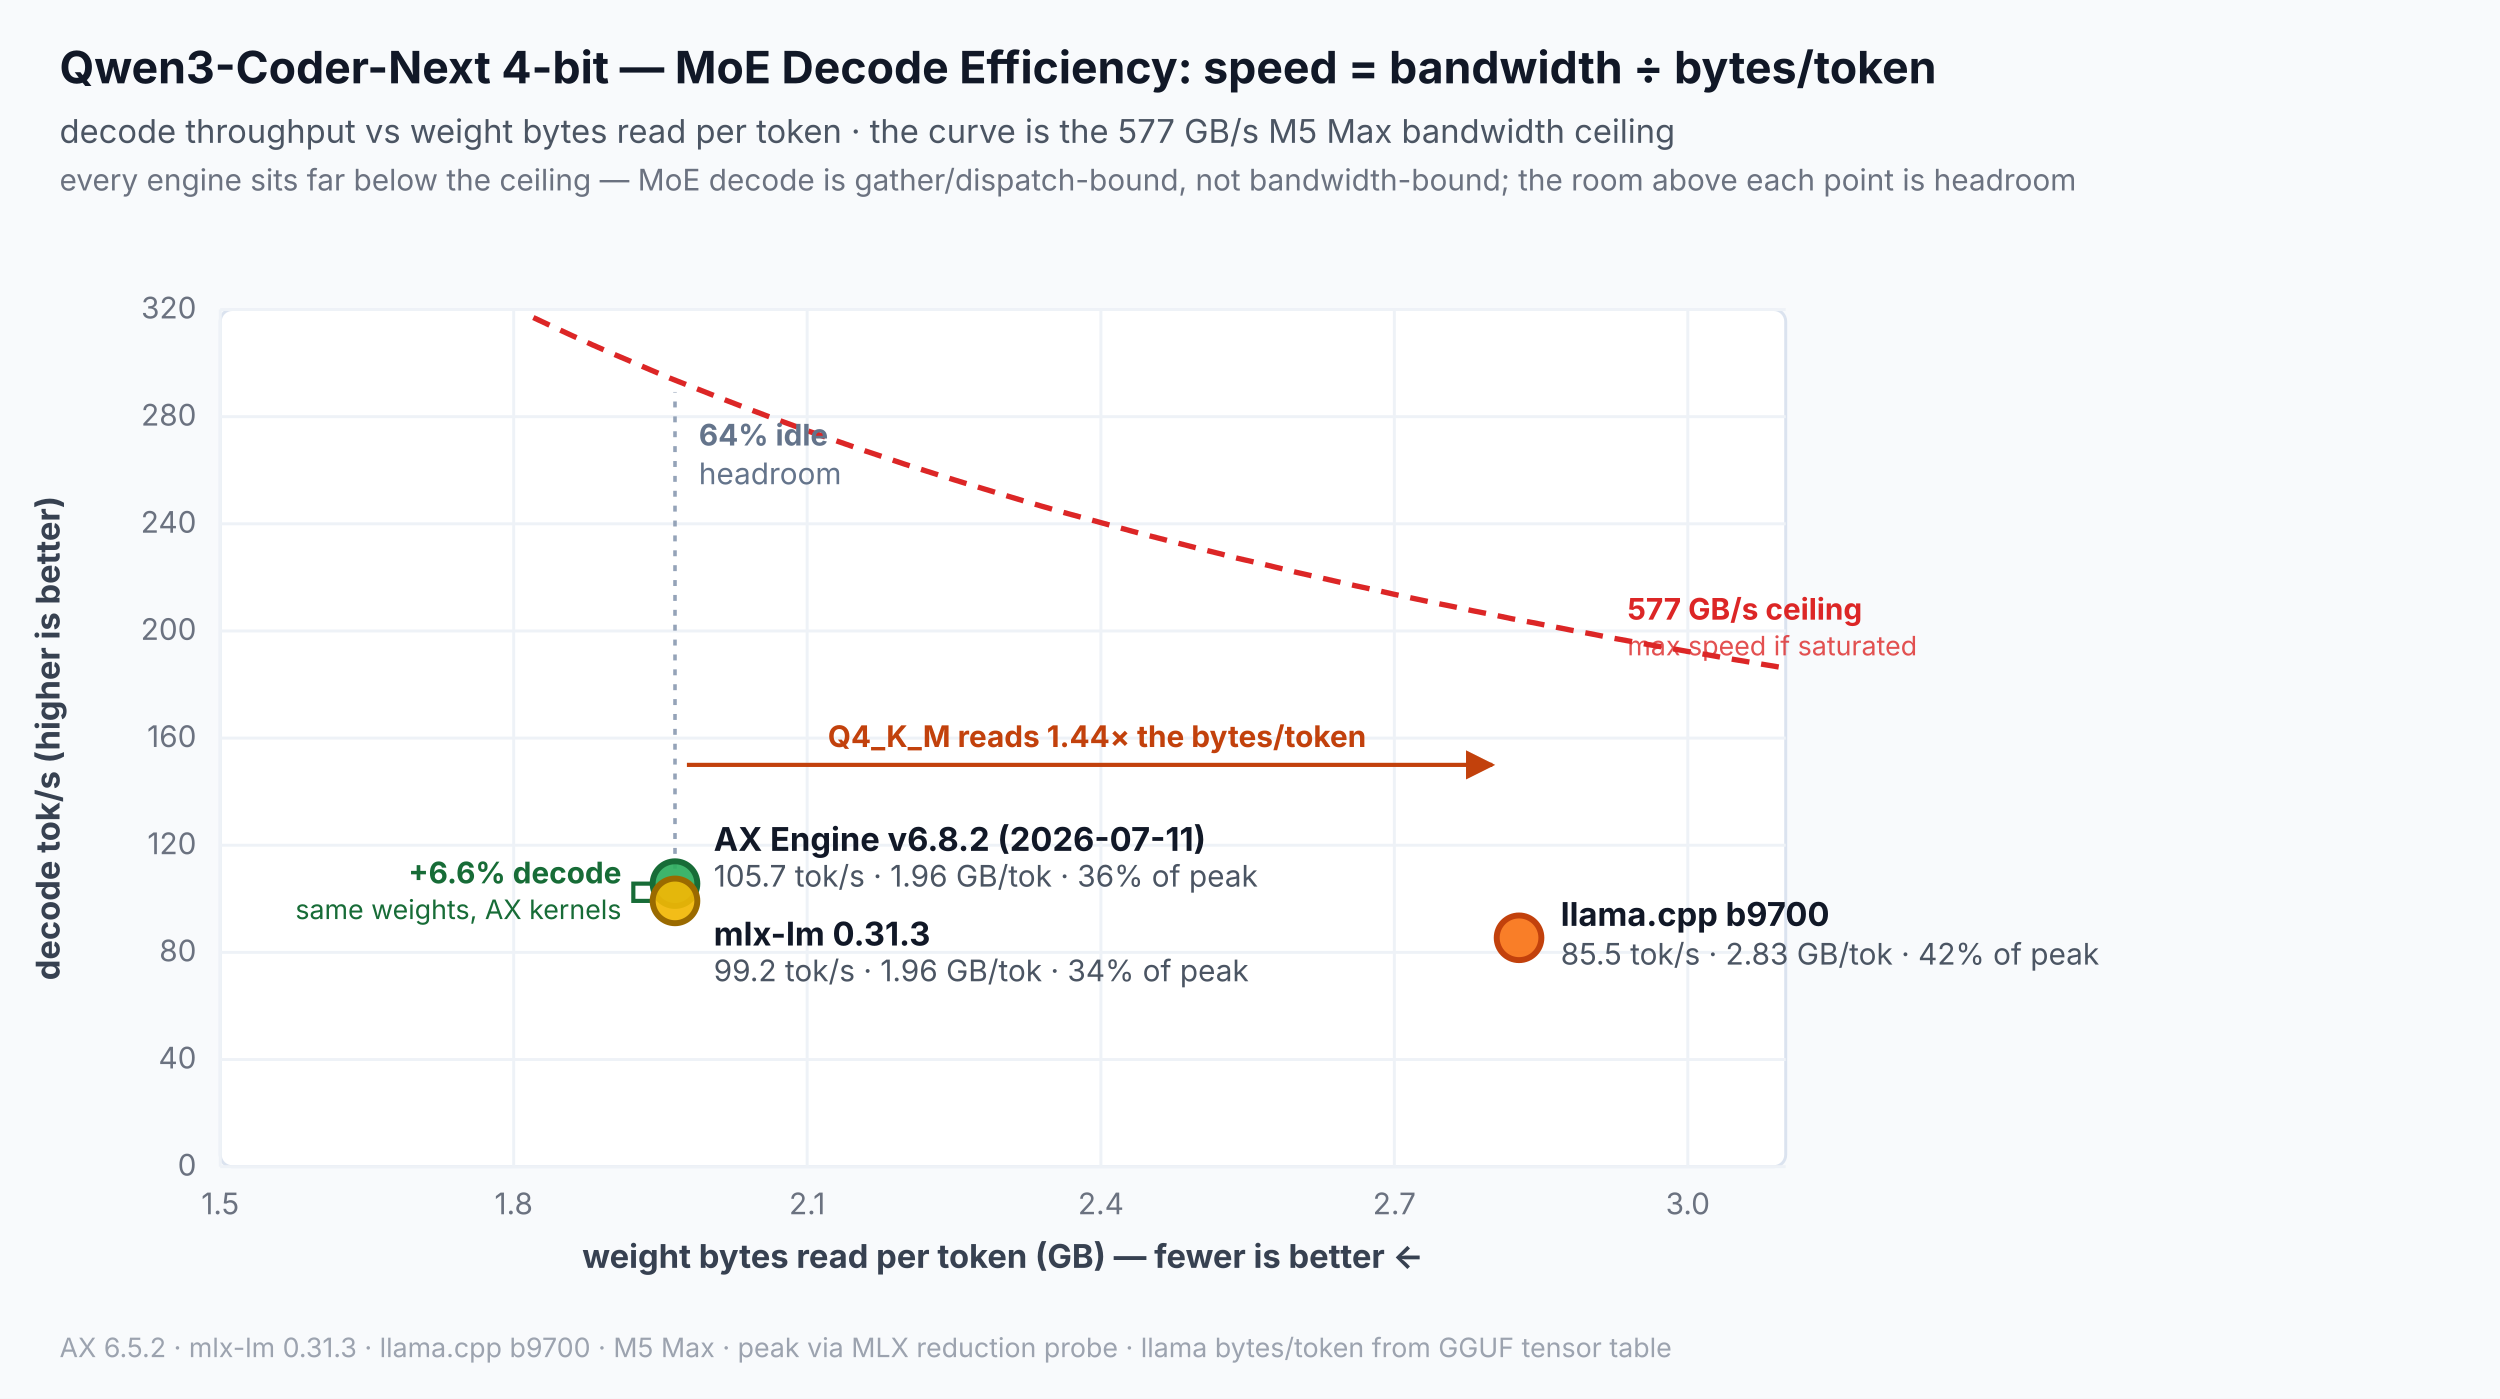
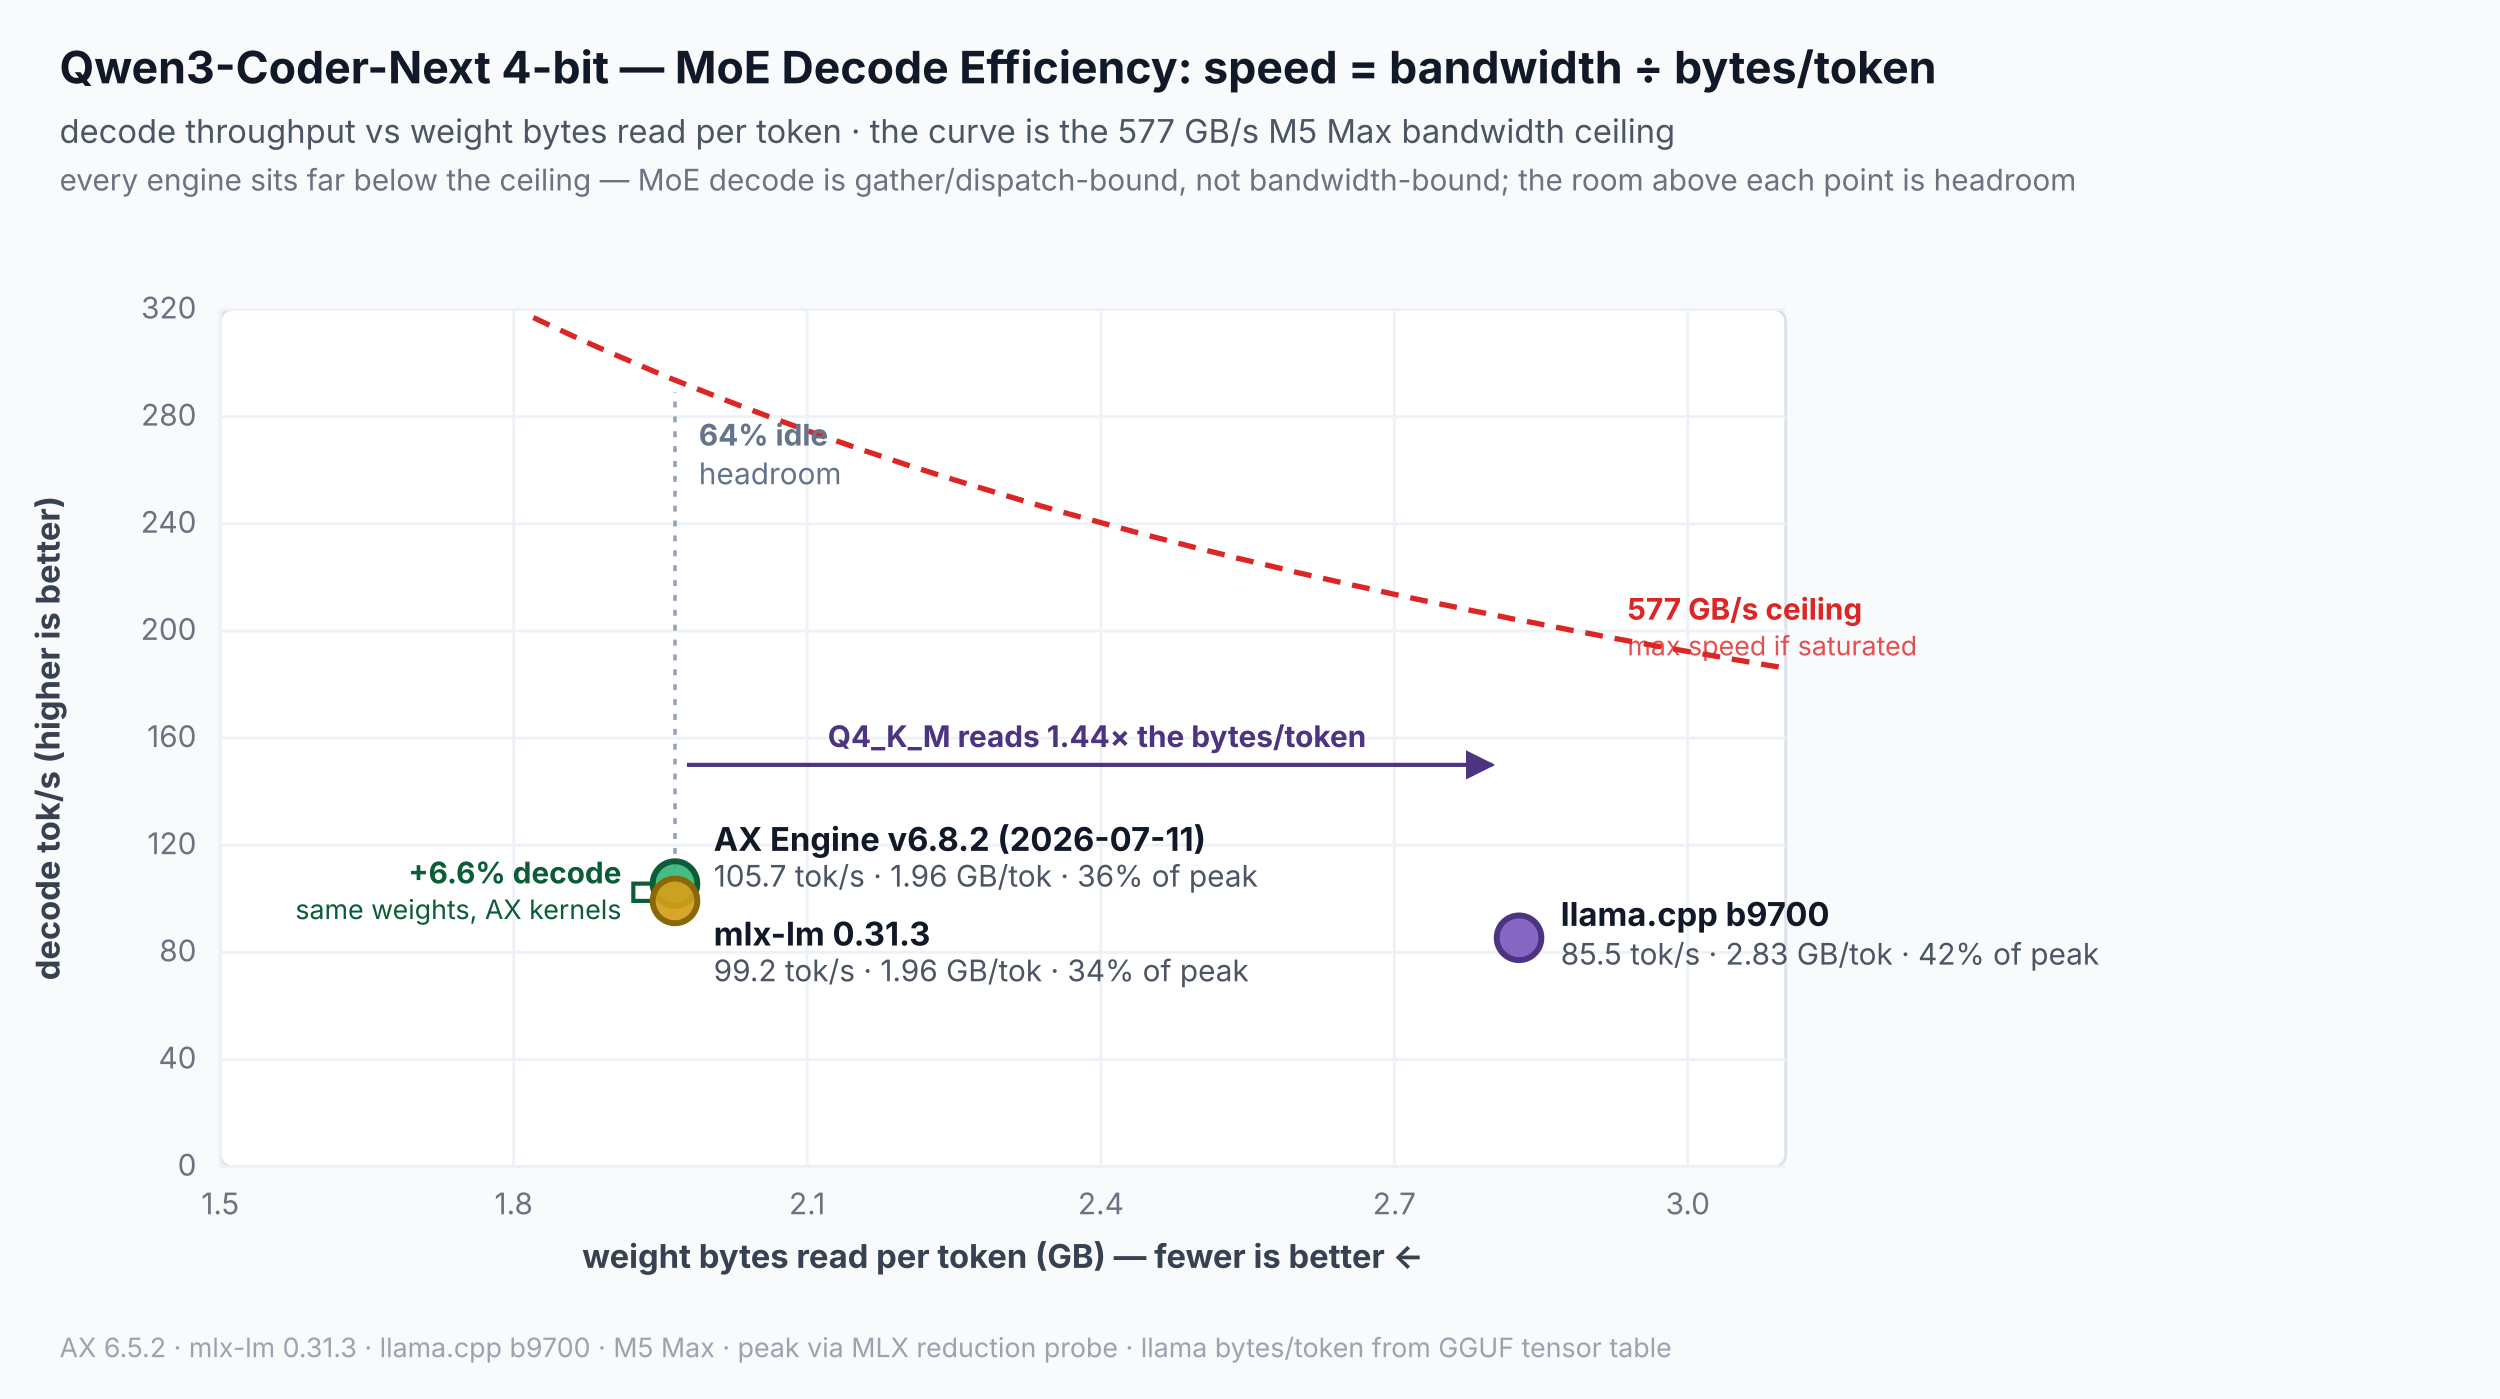
<svg xmlns="http://www.w3.org/2000/svg" width="840" height="470" viewBox="0 0 840 470" role="img" aria-labelledby="title desc">
  <rect width="840" height="470" fill="#f8fafc" />
  <text x="20" y="28" font-family="Inter,Segoe UI,Arial,sans-serif" font-size="15" font-weight="700" fill="#111827">Qwen3-Coder-Next 4-bit — MoE Decode Efficiency: speed = bandwidth ÷ bytes/token</text>
  <text x="20" y="48" font-family="Inter,Segoe UI,Arial,sans-serif" font-size="11" fill="#4b5563">decode throughput vs weight bytes read per token · the curve is the 577 GB/s M5 Max bandwidth ceiling</text>
  <text x="20" y="64" font-family="Inter,Segoe UI,Arial,sans-serif" font-size="10" fill="#6b7280">every engine sits far below the ceiling — MoE decode is gather/dispatch-bound, not bandwidth-bound; the room above each point is headroom</text>
  <rect x="74" y="104" width="526" height="288" rx="4" fill="#ffffff" stroke="#dbe3ef" />
  <line x1="74" y1="392.0" x2="600" y2="392.0" stroke="#eef2f7" stroke-width="1" />
  <text x="66" y="395.0" text-anchor="end" font-family="Inter,Segoe UI,Arial,sans-serif" font-size="10" fill="#6b7280">0</text>
  <line x1="74" y1="356.0" x2="600" y2="356.0" stroke="#eef2f7" stroke-width="1" />
  <text x="66" y="359.0" text-anchor="end" font-family="Inter,Segoe UI,Arial,sans-serif" font-size="10" fill="#6b7280">40</text>
  <line x1="74" y1="320.0" x2="600" y2="320.0" stroke="#eef2f7" stroke-width="1" />
  <text x="66" y="323.0" text-anchor="end" font-family="Inter,Segoe UI,Arial,sans-serif" font-size="10" fill="#6b7280">80</text>
  <line x1="74" y1="284.0" x2="600" y2="284.0" stroke="#eef2f7" stroke-width="1" />
  <text x="66" y="287.0" text-anchor="end" font-family="Inter,Segoe UI,Arial,sans-serif" font-size="10" fill="#6b7280">120</text>
  <line x1="74" y1="248.0" x2="600" y2="248.0" stroke="#eef2f7" stroke-width="1" />
  <text x="66" y="251.0" text-anchor="end" font-family="Inter,Segoe UI,Arial,sans-serif" font-size="10" fill="#6b7280">160</text>
  <line x1="74" y1="212.0" x2="600" y2="212.0" stroke="#eef2f7" stroke-width="1" />
  <text x="66" y="215.0" text-anchor="end" font-family="Inter,Segoe UI,Arial,sans-serif" font-size="10" fill="#6b7280">200</text>
  <line x1="74" y1="176.0" x2="600" y2="176.0" stroke="#eef2f7" stroke-width="1" />
  <text x="66" y="179.0" text-anchor="end" font-family="Inter,Segoe UI,Arial,sans-serif" font-size="10" fill="#6b7280">240</text>
  <line x1="74" y1="140.0" x2="600" y2="140.0" stroke="#eef2f7" stroke-width="1" />
  <text x="66" y="143.0" text-anchor="end" font-family="Inter,Segoe UI,Arial,sans-serif" font-size="10" fill="#6b7280">280</text>
  <line x1="74" y1="104.0" x2="600" y2="104.0" stroke="#eef2f7" stroke-width="1" />
  <text x="66" y="107.0" text-anchor="end" font-family="Inter,Segoe UI,Arial,sans-serif" font-size="10" fill="#6b7280">320</text>
  <text x="20" y="248.0" text-anchor="middle" font-family="Inter,Segoe UI,Arial,sans-serif" font-size="11" font-weight="700" fill="#374151" transform="rotate(-90 20 248.0)">decode tok/s (higher is better)</text>
  <line x1="74.0" y1="104" x2="74.0" y2="392" stroke="#eef2f7" stroke-width="1" />
  <text x="74.0" y="408.0" text-anchor="middle" font-family="Inter,Segoe UI,Arial,sans-serif" font-size="10" fill="#6b7280">1.5</text>
  <line x1="172.6" y1="104" x2="172.6" y2="392" stroke="#eef2f7" stroke-width="1" />
  <text x="172.6" y="408.0" text-anchor="middle" font-family="Inter,Segoe UI,Arial,sans-serif" font-size="10" fill="#6b7280">1.8</text>
  <line x1="271.2" y1="104" x2="271.2" y2="392" stroke="#eef2f7" stroke-width="1" />
  <text x="271.2" y="408.0" text-anchor="middle" font-family="Inter,Segoe UI,Arial,sans-serif" font-size="10" fill="#6b7280">2.1</text>
  <line x1="369.9" y1="104" x2="369.9" y2="392" stroke="#eef2f7" stroke-width="1" />
  <text x="369.9" y="408.0" text-anchor="middle" font-family="Inter,Segoe UI,Arial,sans-serif" font-size="10" fill="#6b7280">2.4</text>
  <line x1="468.5" y1="104" x2="468.5" y2="392" stroke="#eef2f7" stroke-width="1" />
  <text x="468.5" y="408.0" text-anchor="middle" font-family="Inter,Segoe UI,Arial,sans-serif" font-size="10" fill="#6b7280">2.7</text>
  <line x1="567.1" y1="104" x2="567.1" y2="392" stroke="#eef2f7" stroke-width="1" />
  <text x="567.1" y="408.0" text-anchor="middle" font-family="Inter,Segoe UI,Arial,sans-serif" font-size="10" fill="#6b7280">3.0</text>
  <text x="337.0" y="426.0" text-anchor="middle" font-family="Inter,Segoe UI,Arial,sans-serif" font-size="11" font-weight="700" fill="#374151">weight bytes read per token (GB) — fewer is better ←</text>
  <polyline points="179.2,106.7 185.8,109.8 192.3,112.8 198.9,115.8 205.5,118.7 212.1,121.5 218.6,124.3 225.2,127.1 231.8,129.7 238.4,132.3 245.0,134.9 251.5,137.4 258.1,139.9 264.7,142.3 271.2,144.7 277.8,147.0 284.4,149.3 291.0,151.6 297.6,153.8 304.1,156.0 310.7,158.1 317.3,160.2 323.8,162.2 330.4,164.2 337.0,166.2 343.6,168.2 350.1,170.1 356.7,172.0 363.3,173.8 369.9,175.6 376.4,177.4 383.0,179.2 389.6,180.9 396.2,182.6 402.8,184.3 409.3,185.9 415.9,187.6 422.5,189.1 429.1,190.7 435.6,192.3 442.2,193.8 448.8,195.3 455.4,196.8 461.9,198.2 468.5,199.7 475.1,201.1 481.7,202.5 488.2,203.8 494.8,205.2 501.4,206.5 508.0,207.9 514.5,209.1 521.1,210.4 527.7,211.7 534.2,212.9 540.8,214.2 547.4,215.4 554.0,216.6 560.5,217.7 567.1,218.9 573.7,220.0 580.3,221.2 586.9,222.3 593.4,223.4 600.0,224.5" fill="none" stroke="#dc2626" stroke-width="1.8" stroke-dasharray="6 4" />
  <text x="546.8" y="208.2" text-anchor="start" font-family="Inter,Segoe UI,Arial,sans-serif" font-size="10" font-weight="700" fill="#dc2626">577 GB/s ceiling</text>
  <text x="546.8" y="220.2" text-anchor="start" font-family="Inter,Segoe UI,Arial,sans-serif" font-size="9" fill="#dc2626" fill-opacity="0.8">max speed if saturated</text>
  <defs>
    <marker id="arrow" viewBox="0 0 10 10" refX="9" refY="5" markerWidth="7" markerHeight="7" orient="auto-start-reverse">
-       <path d="M 0 0 L 10 5 L 0 10 z" fill="#c2410c" />
+       <path d="M 0 0 L 10 5 L 0 10 z" fill="#4c3480" />
    </marker>
  </defs>
  <line x1="226.8" y1="296.9" x2="226.8" y2="131.7" stroke="#94a3b8" stroke-width="1.2" stroke-dasharray="2 3" />
  <text x="234.8" y="149.7" text-anchor="start" font-family="Inter,Segoe UI,Arial,sans-serif" font-size="10" font-weight="700" fill="#64748b">64% idle</text>
  <text x="234.8" y="162.7" text-anchor="start" font-family="Inter,Segoe UI,Arial,sans-serif" font-size="10" fill="#64748b">headroom</text>
-   <line x1="230.8" y1="257.0" x2="501.4" y2="257.0" stroke="#c2410c" stroke-width="1.4" marker-end="url(#arrow)" />
-   <text x="368.6" y="251.0" text-anchor="middle" font-family="Inter,Segoe UI,Arial,sans-serif" font-size="10" font-weight="700" fill="#c2410c">Q4_K_M reads 1.44× the bytes/token</text>
-   <path d="M 218.8 296.9 H 212.8 V 302.7 H 218.8" fill="none" stroke="#176c37" stroke-width="1.4" />
-   <text x="208.8" y="296.8" text-anchor="end" font-family="Inter,Segoe UI,Arial,sans-serif" font-size="10" font-weight="700" fill="#176c37">+6.6% decode</text>
-   <text x="208.8" y="308.8" text-anchor="end" font-family="Inter,Segoe UI,Arial,sans-serif" font-size="9" fill="#176c37">same weights, AX kernels</text>
-   <circle cx="226.8" cy="296.9" r="7.5" fill="#2eaf5f" fill-opacity="0.92" stroke="#176c37" stroke-width="2" />
+   <line x1="230.8" y1="257.0" x2="501.4" y2="257.0" stroke="#4c3480" stroke-width="1.4" marker-end="url(#arrow)" />
+   <text x="368.6" y="251.0" text-anchor="middle" font-family="Inter,Segoe UI,Arial,sans-serif" font-size="10" font-weight="700" fill="#4c3480">Q4_K_M reads 1.44× the bytes/token</text>
+   <path d="M 218.8 296.9 H 212.8 V 302.7 H 218.8" fill="none" stroke="#0b5d36" stroke-width="1.4" />
+   <text x="208.8" y="296.8" text-anchor="end" font-family="Inter,Segoe UI,Arial,sans-serif" font-size="10" font-weight="700" fill="#0b5d36">+6.6% decode</text>
+   <text x="208.8" y="308.8" text-anchor="end" font-family="Inter,Segoe UI,Arial,sans-serif" font-size="9" fill="#0b5d36">same weights, AX kernels</text>
+   <circle cx="226.8" cy="296.9" r="7.5" fill="#37b67c" fill-opacity="0.92" stroke="#0b5d36" stroke-width="2" />
  <text x="239.8" y="285.9" text-anchor="start" font-family="Inter,Segoe UI,Arial,sans-serif" font-size="11" font-weight="700" fill="#111827">AX Engine v6.8.2 (2026-07-11)</text>
  <text x="239.8" y="297.9" text-anchor="start" font-family="Inter,Segoe UI,Arial,sans-serif" font-size="10" fill="#4b5563">105.7 tok/s · 1.96 GB/tok · 36% of peak</text>
-   <circle cx="226.8" cy="302.7" r="7.5" fill="#f2b705" fill-opacity="0.92" stroke="#9a6a00" stroke-width="2" />
+   <circle cx="226.8" cy="302.7" r="7.5" fill="#d4a017" fill-opacity="0.92" stroke="#8a6808" stroke-width="2" />
  <text x="239.8" y="317.7" text-anchor="start" font-family="Inter,Segoe UI,Arial,sans-serif" font-size="11" font-weight="700" fill="#111827">mlx-lm 0.31.3</text>
  <text x="239.8" y="329.7" text-anchor="start" font-family="Inter,Segoe UI,Arial,sans-serif" font-size="10" fill="#4b5563">99.2 tok/s · 1.96 GB/tok · 34% of peak</text>
-   <circle cx="510.4" cy="315.1" r="7.5" fill="#f97316" fill-opacity="0.92" stroke="#c2410c" stroke-width="2" />
+   <circle cx="510.4" cy="315.1" r="7.5" fill="#7c5cbf" fill-opacity="0.92" stroke="#4c3480" stroke-width="2" />
  <text x="524.4" y="311.1" text-anchor="start" font-family="Inter,Segoe UI,Arial,sans-serif" font-size="11" font-weight="700" fill="#111827">llama.cpp b9700</text>
  <text x="524.4" y="324.1" text-anchor="start" font-family="Inter,Segoe UI,Arial,sans-serif" font-size="10" fill="#4b5563">85.5 tok/s · 2.83 GB/tok · 42% of peak</text>
  <text x="20" y="456" font-family="Inter,Segoe UI,Arial,sans-serif" font-size="9" fill="#9ca3af">AX 6.5.2 · mlx-lm 0.31.3 · llama.cpp b9700 · M5 Max · peak via MLX reduction probe · llama bytes/token from GGUF tensor table</text>
</svg>
